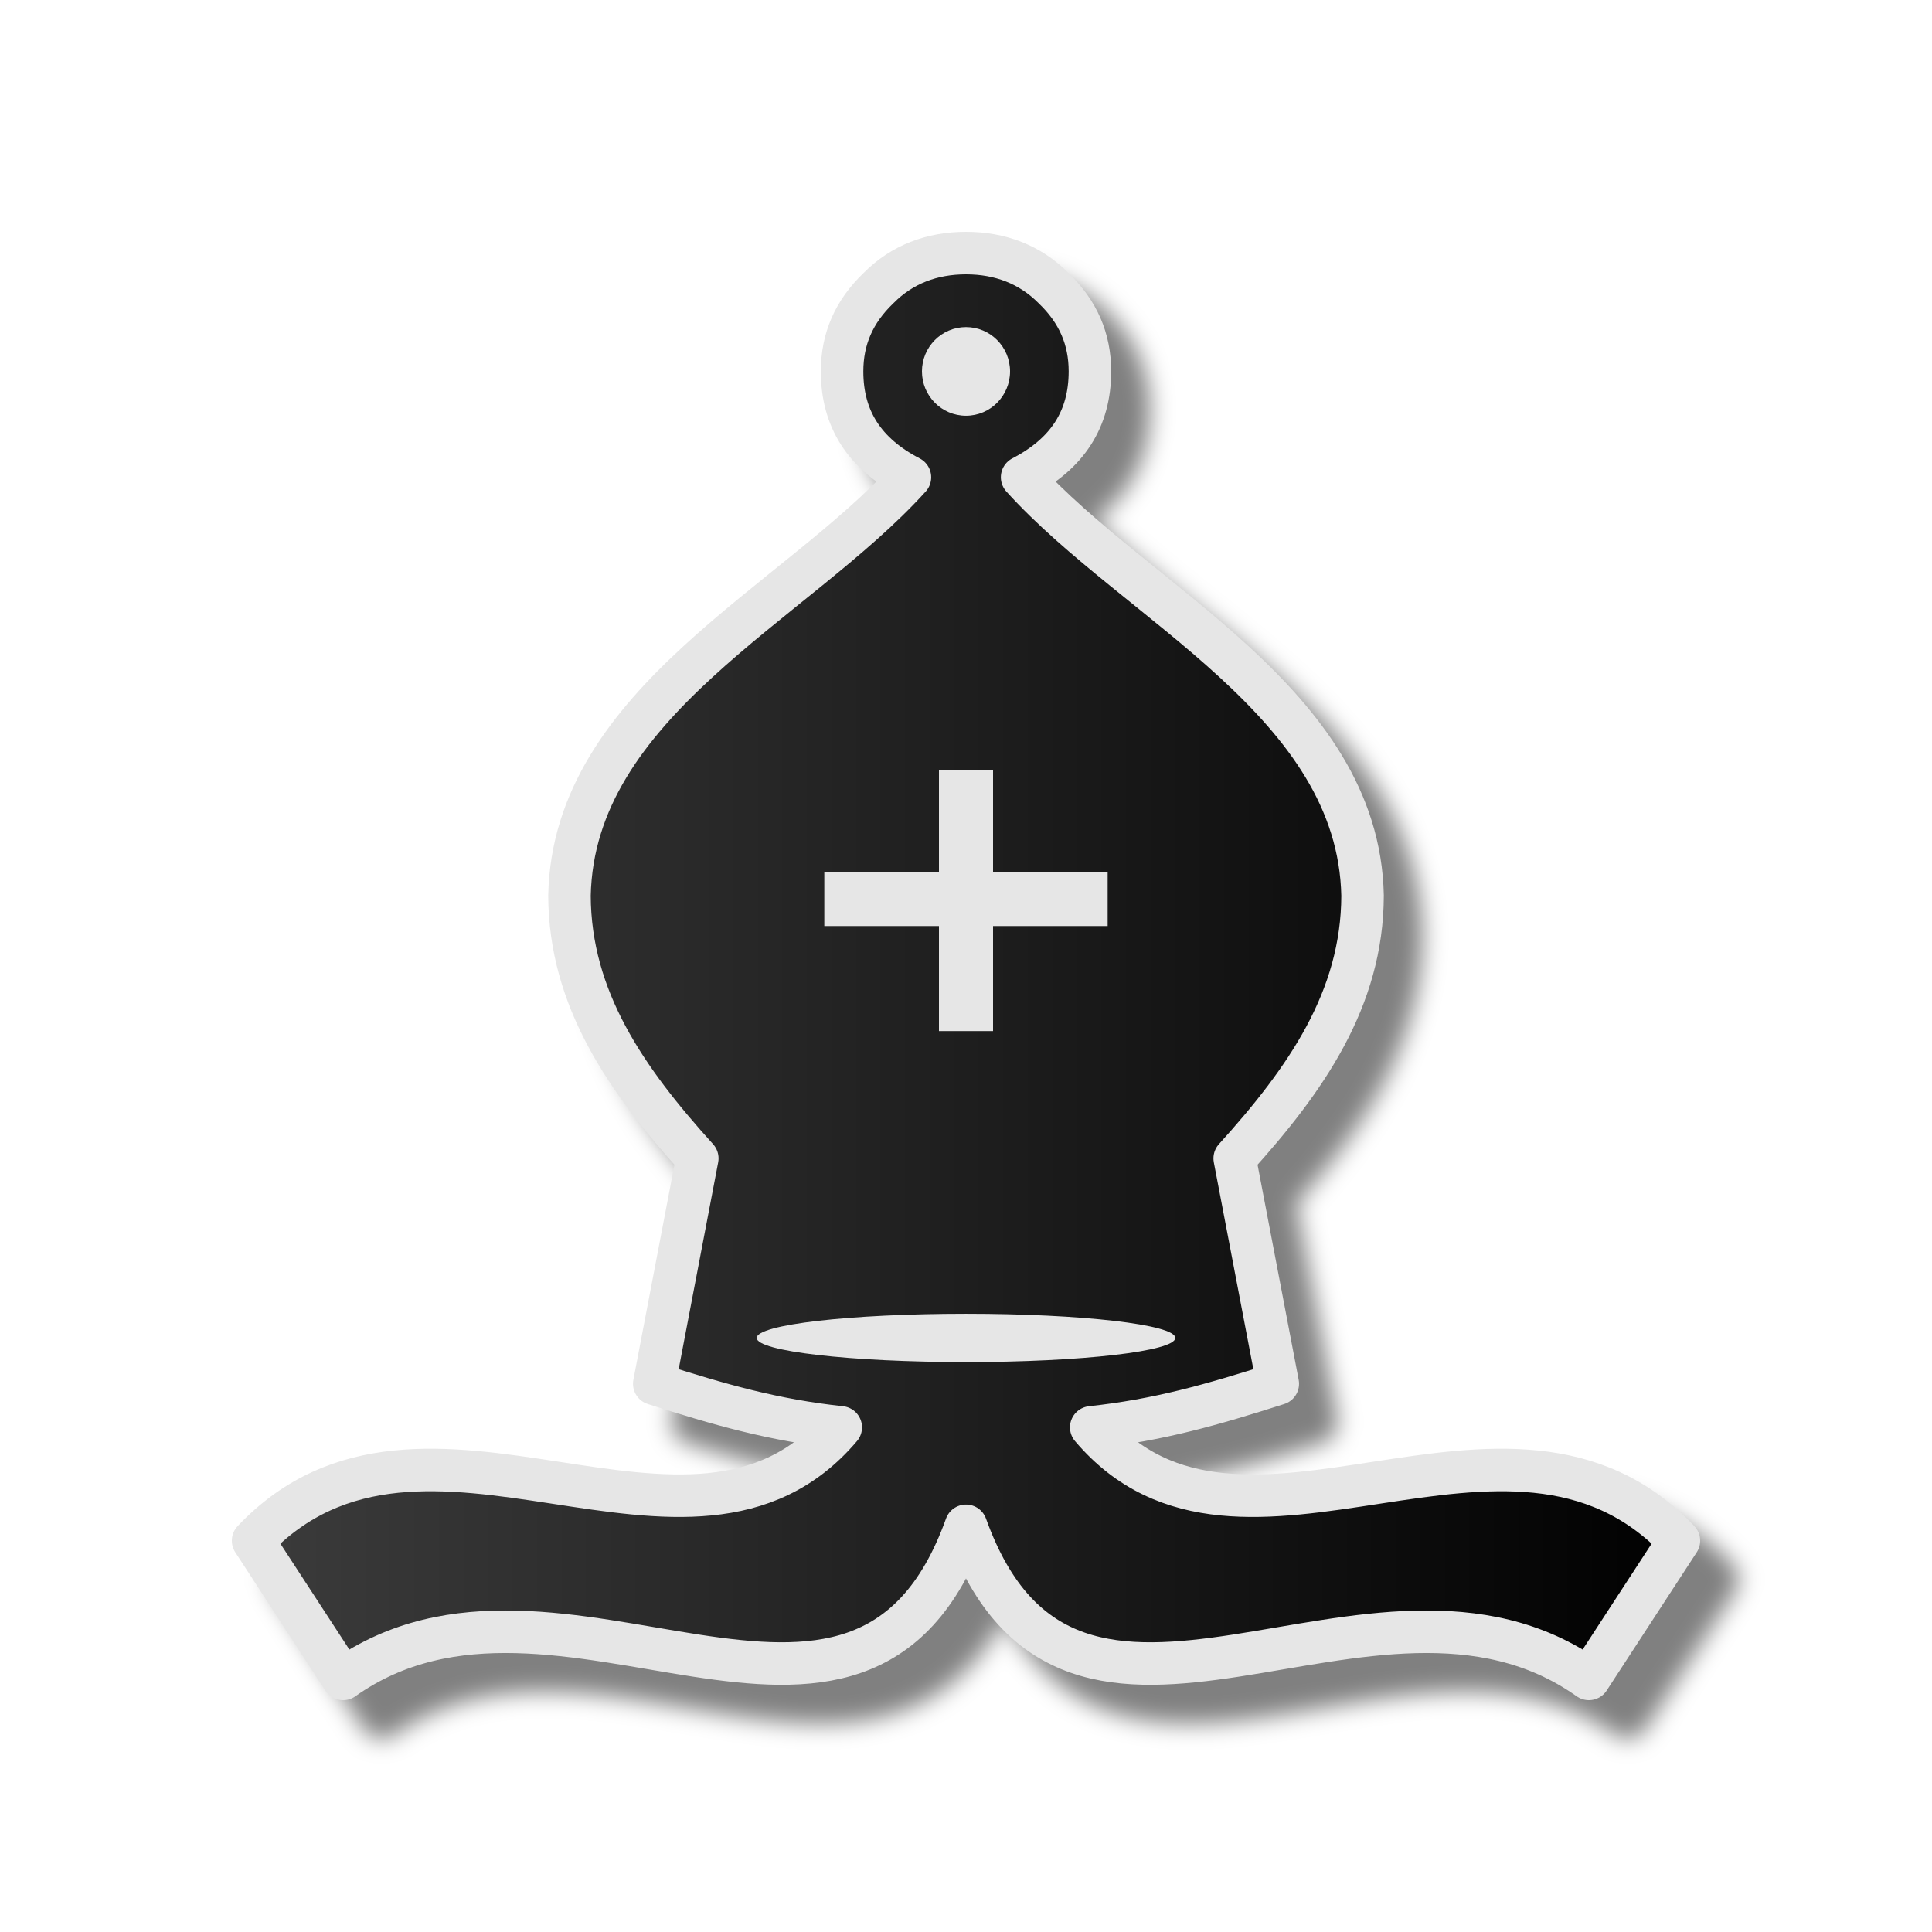
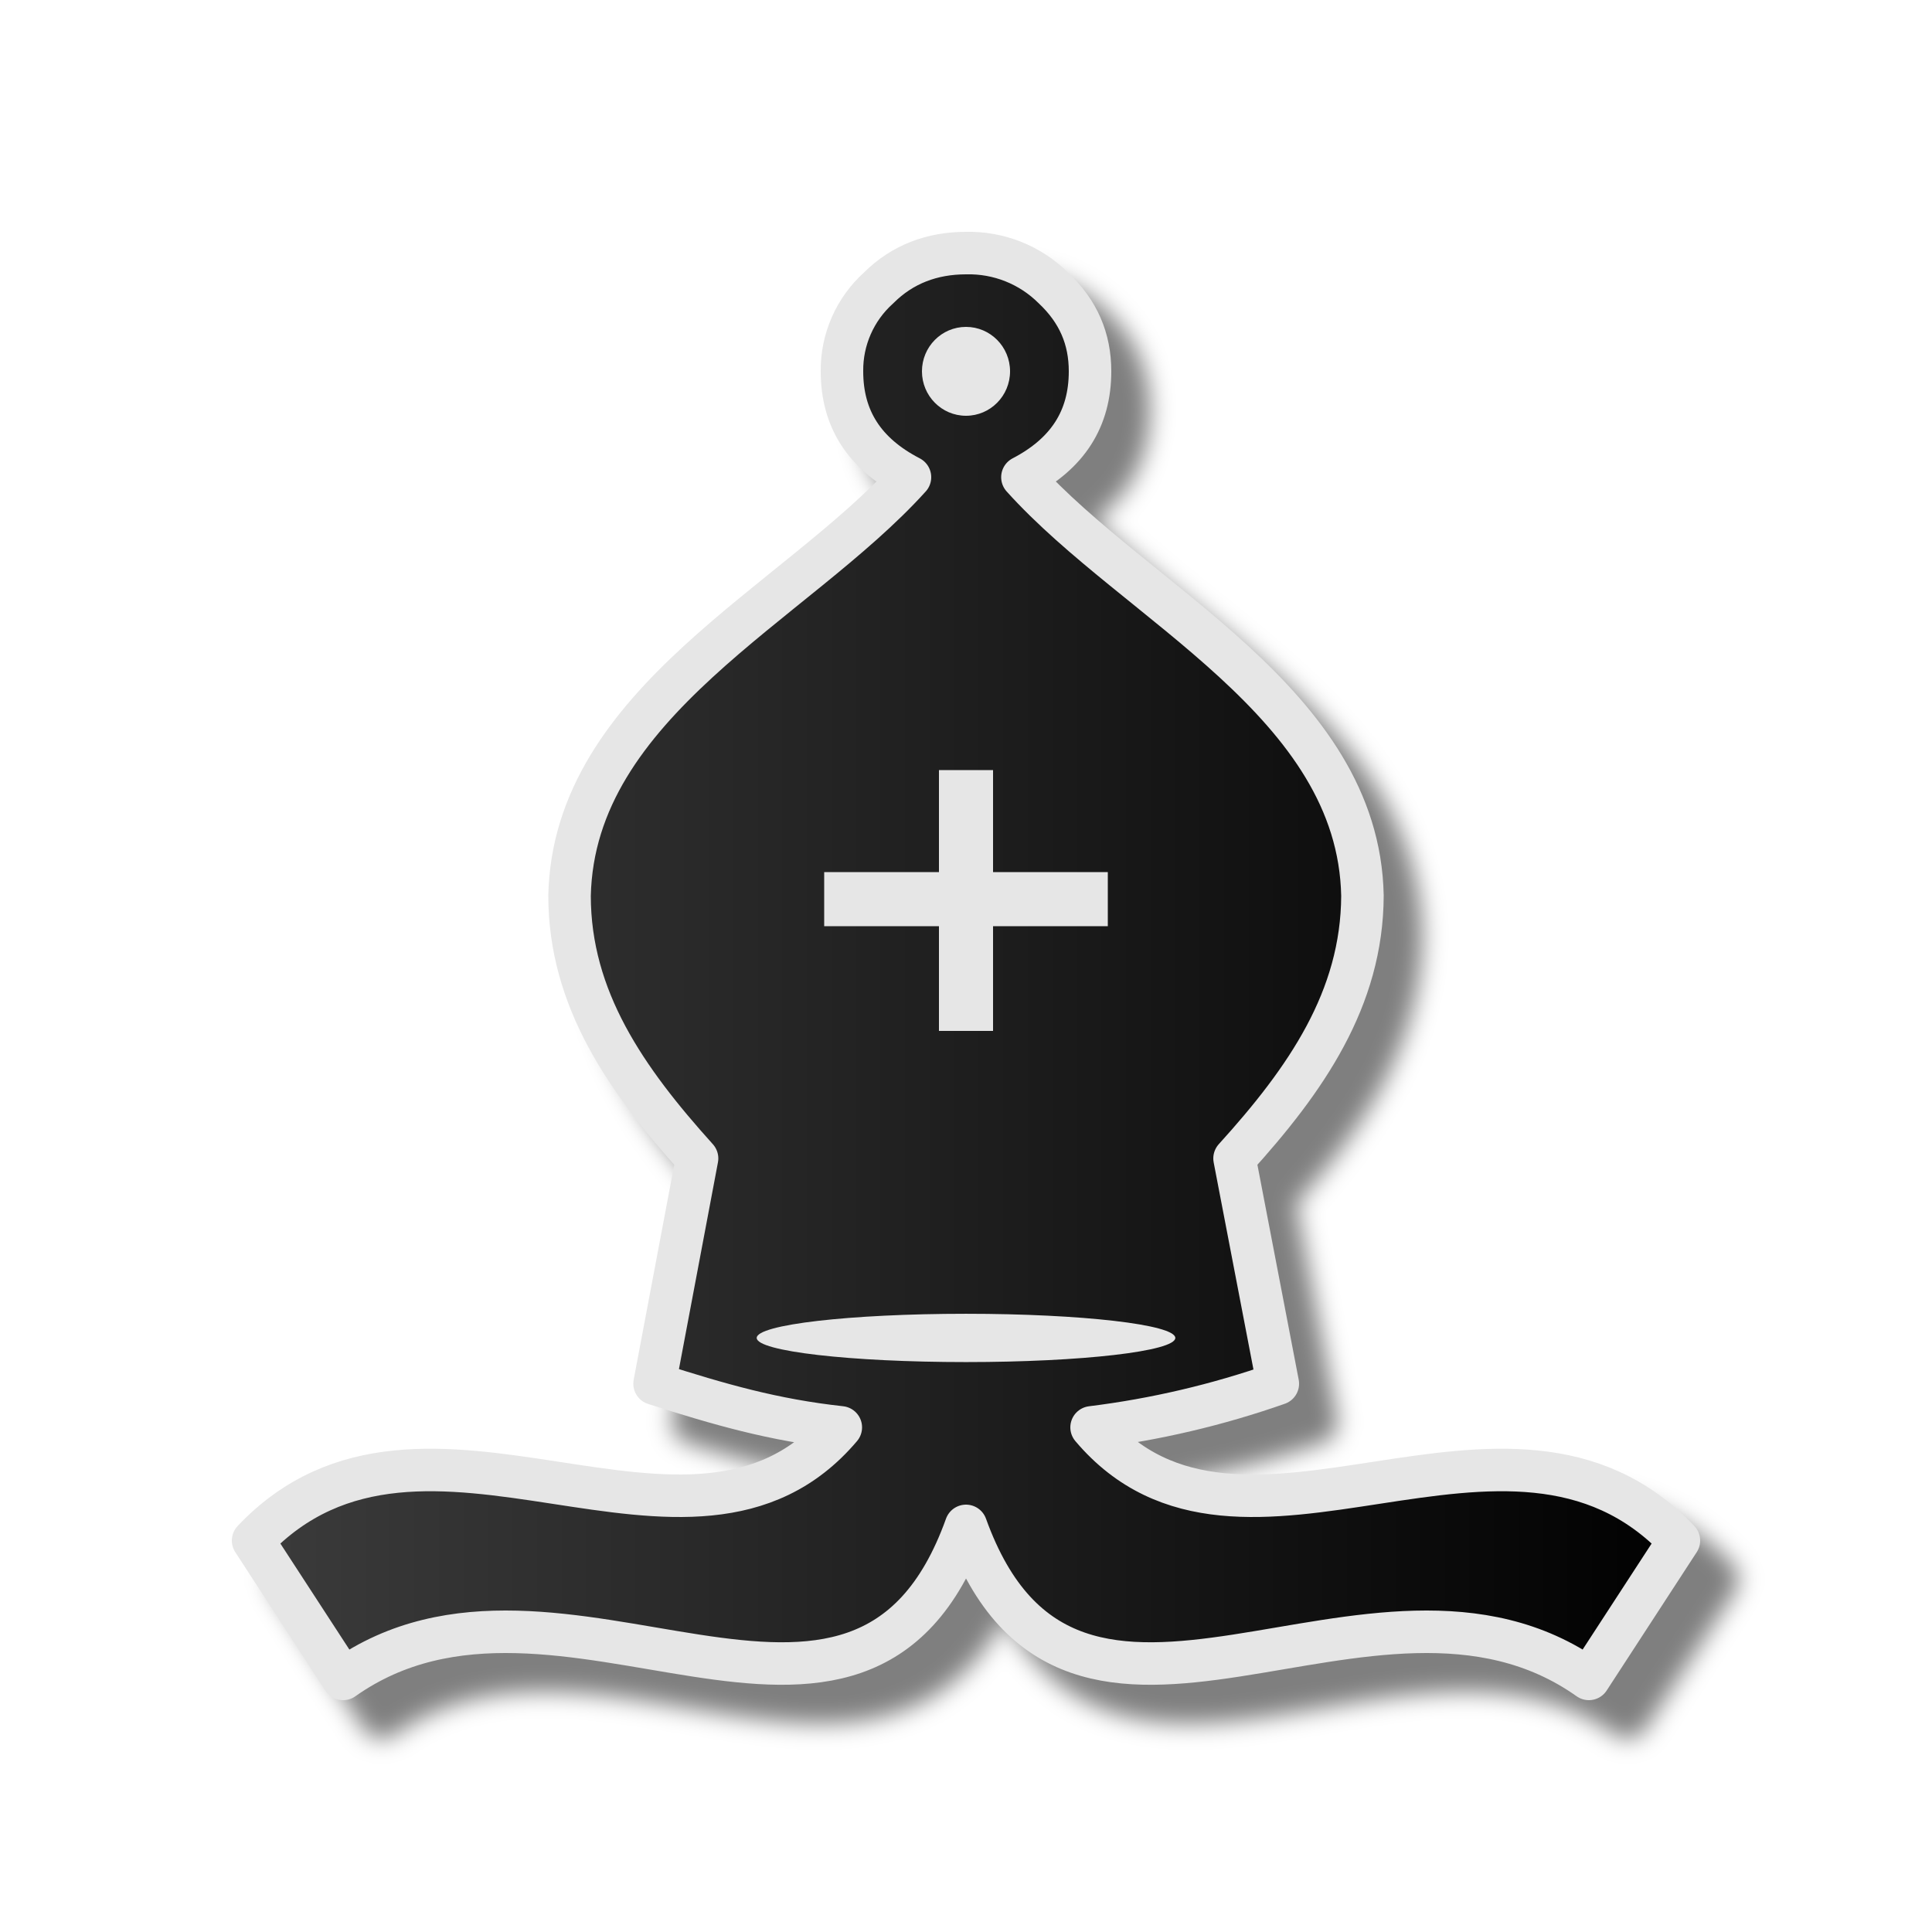
- <svg xmlns="http://www.w3.org/2000/svg" width="50mm" height="50mm" fill-rule="evenodd" clip-rule="evenodd" image-rendering="optimizeQuality" shape-rendering="geometricPrecision" text-rendering="geometricPrecision" viewBox="0 0 50 50">
+ <svg xmlns="http://www.w3.org/2000/svg" fill-rule="evenodd" clip-rule="evenodd" image-rendering="optimizeQuality" shape-rendering="geometricPrecision" text-rendering="geometricPrecision" viewBox="0 0 50 50">
  <defs>
    <filter id="c" color-interpolation-filters="sRGB">
      <feGaussianBlur result="blur" stdDeviation="0.01 0.01" />
    </filter>
    <filter id="b" color-interpolation-filters="sRGB">
-       <feFlood flood-color="#000" flood-opacity=".498" result="flood" />
+       <feFlood flood-color="#000" flood-opacity=".5" result="flood" />
      <feComposite in="flood" in2="SourceGraphic" operator="in" result="composite1" />
      <feGaussianBlur in="composite1" result="blur" stdDeviation=".3" />
      <feOffset dx="1" dy="1" result="offset" />
      <feComposite in="SourceGraphic" in2="offset" result="composite2" />
    </filter>
    <linearGradient id="a" x1="13197" x2="13341" y1="-9591.1" y2="-9591.1" gradientTransform="translate(-3485.7 2562.6) scale(.26458)" gradientUnits="userSpaceOnUse">
      <stop offset="0" stop-color="#3c3c3c" />
      <stop offset="1" />
    </linearGradient>
  </defs>
-   <path fill="url(#a)" stroke="#e6e6e6" stroke-linejoin="round" stroke-width="1.1" d="M25 6.55c-.878 0-1.654.29-2.261.903-.641.612-.946 1.321-.946 2.159 0 1.225.574 2.127 1.756 2.74-2.97 3.285-8.708 5.821-8.811 10.827.01 2.675 1.466 4.764 3.308 6.8l-1.114 5.833c1.697.542 3.09.942 4.827 1.128-3.882 4.576-10.787-1.74-15.209 2.933l2.33 3.577c5.593-3.962 13.375 3.673 16.12-3.962 2.746 7.635 10.528 0 16.12 3.962l2.33-3.577c-4.422-4.673-11.327 1.643-15.209-2.933 1.738-.186 3.13-.586 4.828-1.128l-1.115-5.833c1.843-2.036 3.302-4.125 3.309-6.8-.103-5.006-5.842-7.542-8.811-10.828 1.181-.612 1.755-1.514 1.755-2.74 0-.837-.304-1.546-.945-2.158-.608-.612-1.384-.903-2.261-.903z" filter="url(#b)" />
+   <path fill="url(#a)" stroke="#e6e6e6" stroke-linejoin="round" stroke-width="1.1" d="M25 6.55c-.88 0-1.65.29-2.26.9a2.86 2.86 0 0 0-.95 2.16c0 1.23.58 2.13 1.76 2.74-2.97 3.29-8.7 5.82-8.81 10.83 0 2.67 1.46 4.76 3.3 6.8l-1.1 5.83c1.69.54 3.08.94 4.82 1.13-3.88 4.58-10.79-1.74-15.21 2.93l2.33 3.58c5.6-3.96 13.38 3.67 16.12-3.96 2.75 7.63 10.53 0 16.12 3.96l2.33-3.58c-4.42-4.67-11.33 1.65-15.2-2.93a23.1 23.1 0 0 0 4.82-1.13l-1.12-5.83c1.85-2.04 3.3-4.13 3.31-6.8-.1-5-5.84-7.54-8.8-10.83 1.17-.61 1.75-1.51 1.75-2.74 0-.84-.3-1.55-.95-2.16a3.1 3.1 0 0 0-2.26-.9z" filter="url(#b)" />
  <ellipse cx="2720.3" cy="-271.4" fill="#e6e6e6" class="st15" filter="url(#c)" rx="16.3" ry="2.5" transform="matrix(.33232 0 0 .24998 -879.01 102.47)" />
-   <ellipse cx="25" cy="9.612" fill="#e6e6e6" class="st15" rx="1.14" ry="1.147" />
-   <path fill="none" stroke="#e6e6e6" stroke-width="1.4" d="M21.333 23.266h7.333M25 19.932v6.752" />
+   <ellipse cx="25" cy="9.61" fill="#e6e6e6" class="st15" rx="1.14" ry="1.15" />
+   <path fill="none" stroke="#e6e6e6" stroke-width="1.4" d="M21.33 23.27h7.34M25 19.93v6.75" />
</svg>
